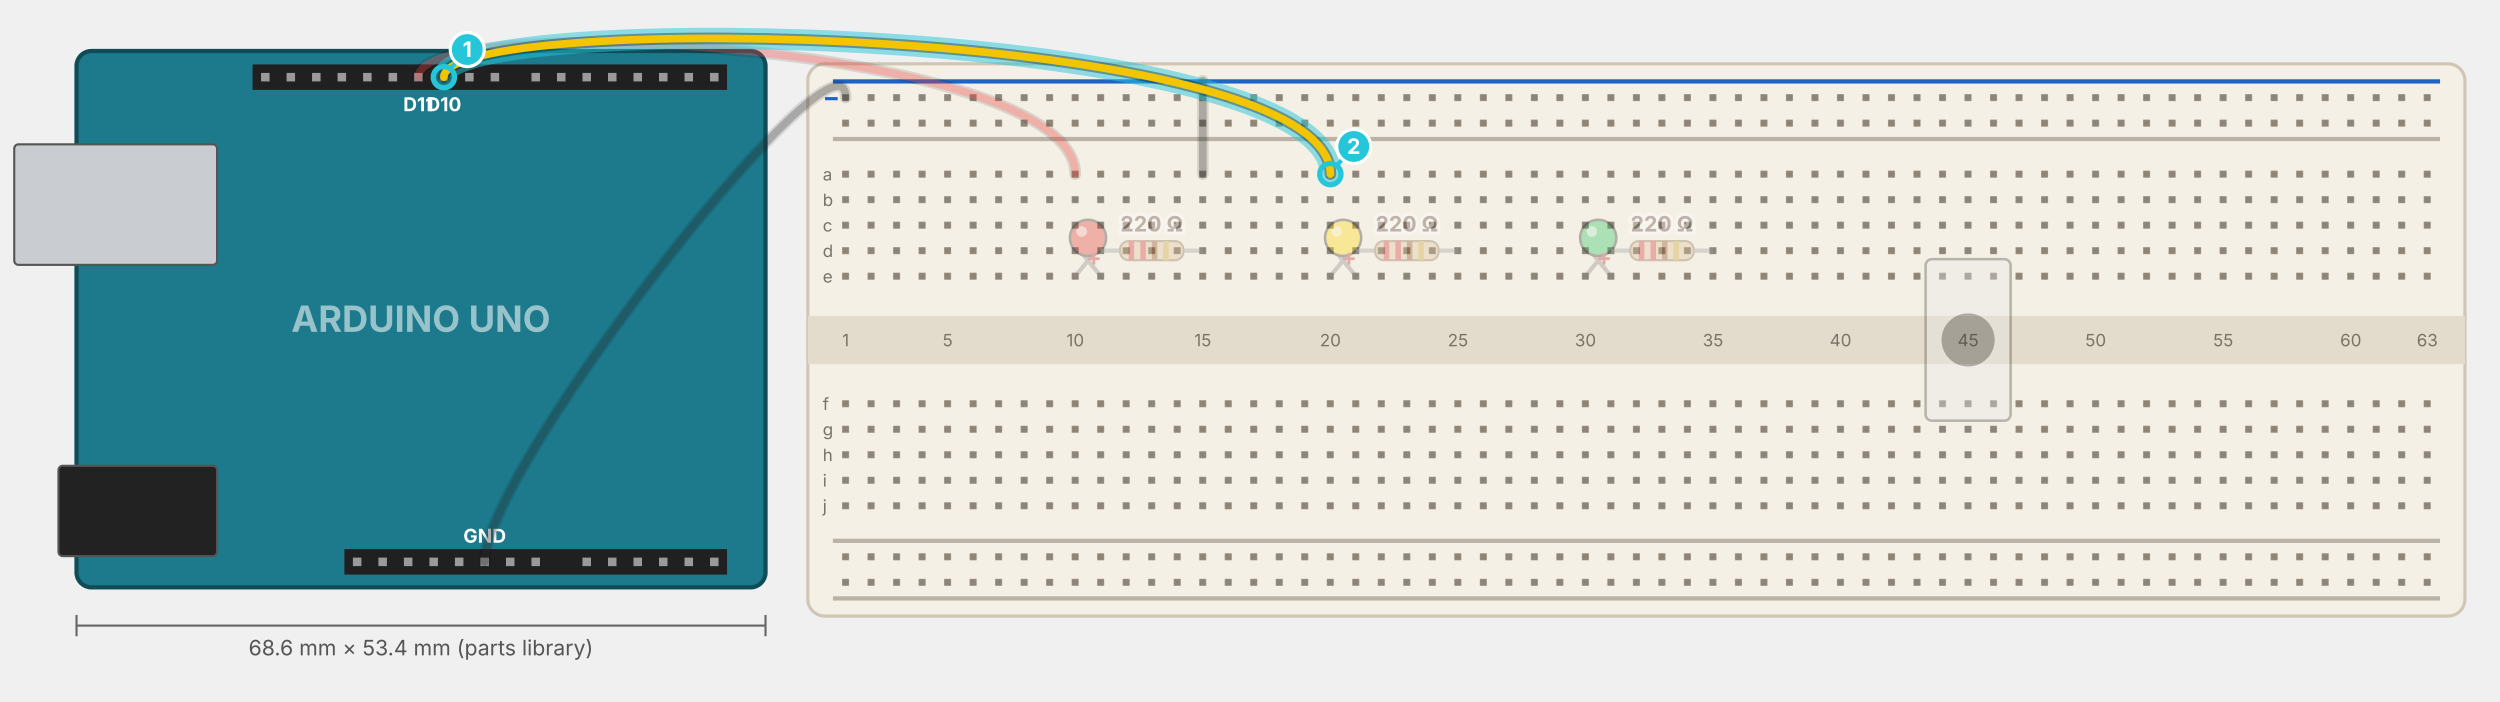
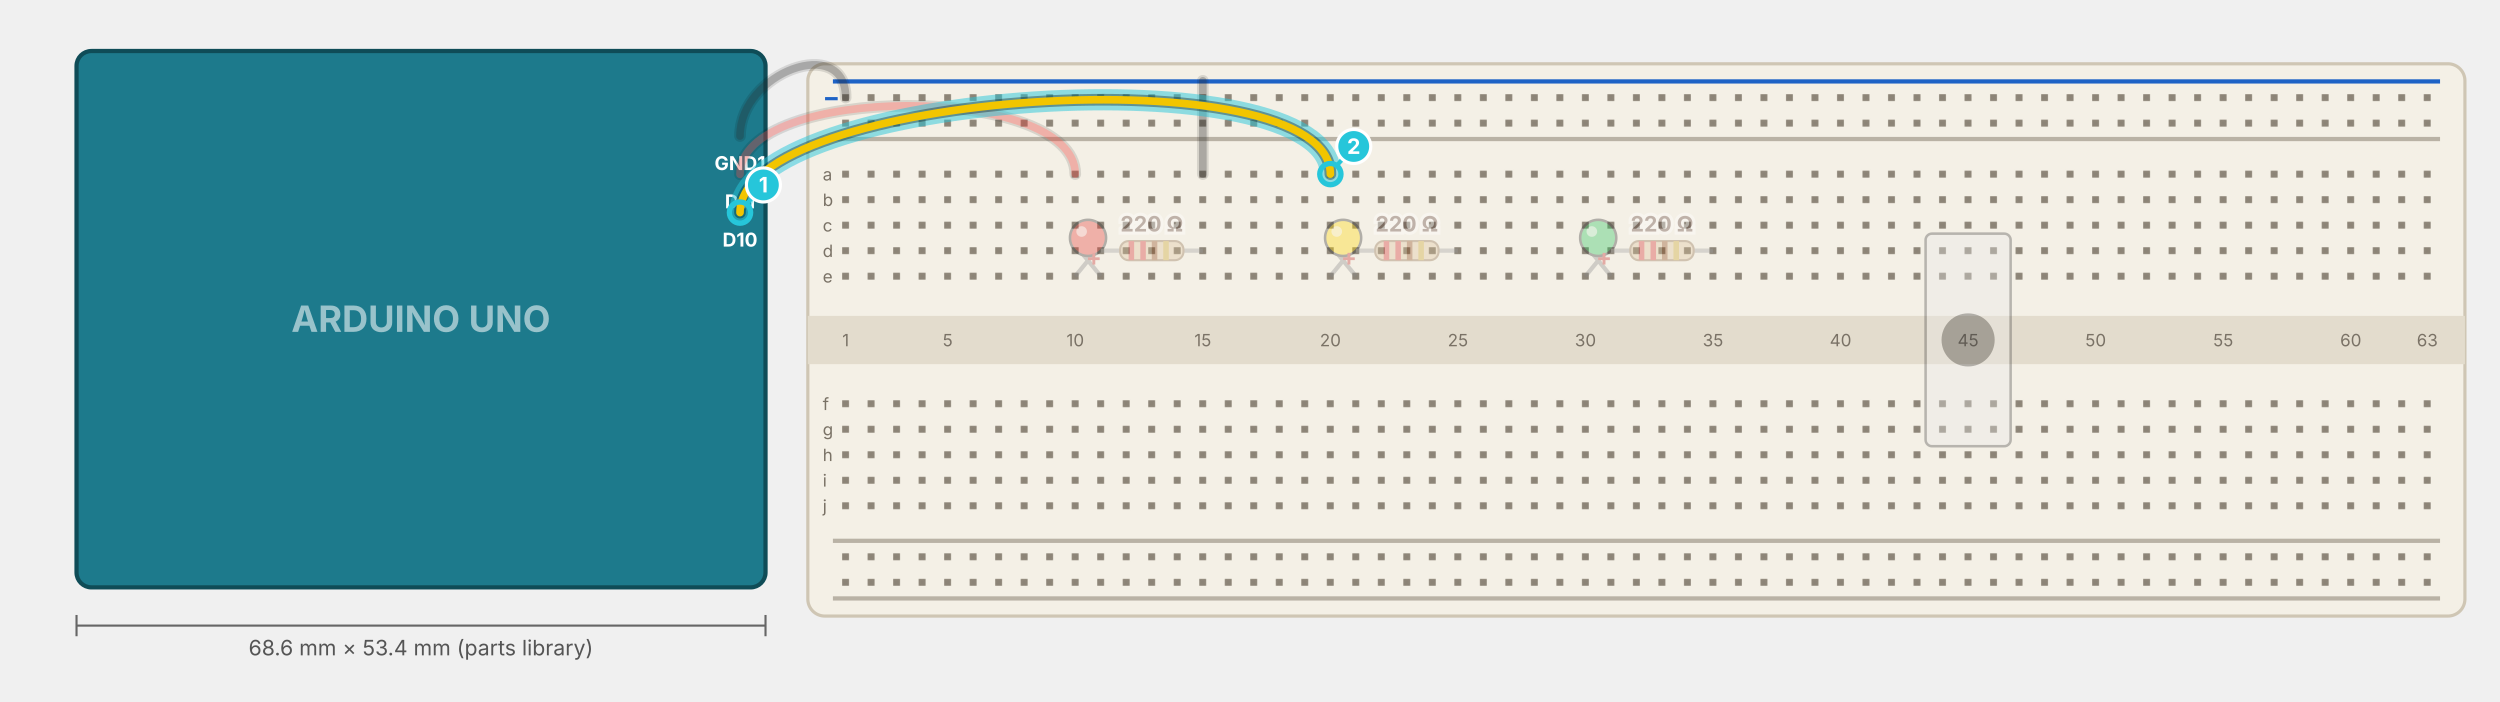
<svg xmlns="http://www.w3.org/2000/svg" viewBox="0 0 1176 330" font-family="system-ui,-apple-system,Segoe UI,sans-serif">
  <rect x="36" y="24" width="324.1" height="252.3" rx="7" fill="#1d7a8c" stroke="#0f4c57" stroke-width="2" />
-   <rect x="6.7" y="67.9" width="95.4" height="56.7" rx="2" fill="#c9ccd1" stroke="#555" />
-   <rect x="27.5" y="219.1" width="74.6" height="42.5" rx="2" fill="#222" stroke="#555" />
-   <rect x="118.8" y="30.3" width="223.2" height="12.0" fill="#202020" />
-   <rect x="162.0" y="258.3" width="180.0" height="12.0" fill="#202020" />
-   <rect x="166.0" y="262.3" width="4" height="4" fill="#9a9a9a" />
-   <rect x="178.0" y="262.3" width="4" height="4" fill="#9a9a9a" />
-   <rect x="190.0" y="262.3" width="4" height="4" fill="#9a9a9a" />
-   <rect x="202.0" y="262.3" width="4" height="4" fill="#9a9a9a" />
-   <rect x="214.0" y="262.3" width="4" height="4" fill="#9a9a9a" />
-   <rect x="226.0" y="262.3" width="4" height="4" fill="#9a9a9a" />
-   <rect x="238.0" y="262.3" width="4" height="4" fill="#9a9a9a" />
-   <rect x="250.0" y="262.3" width="4" height="4" fill="#9a9a9a" />
-   <rect x="274.0" y="262.3" width="4" height="4" fill="#9a9a9a" />
-   <rect x="286.0" y="262.3" width="4" height="4" fill="#9a9a9a" />
-   <rect x="298.0" y="262.3" width="4" height="4" fill="#9a9a9a" />
-   <rect x="310.0" y="262.3" width="4" height="4" fill="#9a9a9a" />
-   <rect x="322.0" y="262.3" width="4" height="4" fill="#9a9a9a" />
-   <rect x="334.0" y="262.3" width="4" height="4" fill="#9a9a9a" />
-   <rect x="334.0" y="34.3" width="4" height="4" fill="#9a9a9a" />
-   <rect x="322.0" y="34.3" width="4" height="4" fill="#9a9a9a" />
-   <rect x="310.0" y="34.3" width="4" height="4" fill="#9a9a9a" />
-   <rect x="298.0" y="34.3" width="4" height="4" fill="#9a9a9a" />
-   <rect x="286.0" y="34.3" width="4" height="4" fill="#9a9a9a" />
-   <rect x="274.0" y="34.3" width="4" height="4" fill="#9a9a9a" />
-   <rect x="262.0" y="34.3" width="4" height="4" fill="#9a9a9a" />
-   <rect x="250.0" y="34.3" width="4" height="4" fill="#9a9a9a" />
-   <rect x="230.8" y="34.3" width="4" height="4" fill="#9a9a9a" />
-   <rect x="218.8" y="34.3" width="4" height="4" fill="#9a9a9a" />
-   <rect x="206.8" y="34.3" width="4" height="4" fill="#9a9a9a" />
-   <rect x="194.8" y="34.3" width="4" height="4" fill="#9a9a9a" />
-   <rect x="182.8" y="34.3" width="4" height="4" fill="#9a9a9a" />
-   <rect x="170.8" y="34.3" width="4" height="4" fill="#9a9a9a" />
-   <rect x="158.8" y="34.3" width="4" height="4" fill="#9a9a9a" />
-   <rect x="146.8" y="34.3" width="4" height="4" fill="#9a9a9a" />
-   <rect x="134.8" y="34.3" width="4" height="4" fill="#9a9a9a" />
-   <rect x="122.8" y="34.3" width="4" height="4" fill="#9a9a9a" />
  <text x="198.0" y="156.1" text-anchor="middle" font-size="17" font-weight="700" fill="#ffffff" opacity=".55">ARDUINO UNO</text>
-   <text x="208.8" y="52.3" text-anchor="middle" font-size="9" font-weight="700" fill="#fff">D10</text>
-   <text x="196.8" y="52.3" text-anchor="middle" font-size="9" font-weight="700" fill="#fff">D11</text>
-   <text x="228.0" y="255.3" text-anchor="middle" font-size="9" font-weight="700" fill="#fff">GND</text>
+   <text x="348.1" y="116.0" text-anchor="middle" font-size="9" font-weight="700" fill="#fff">D10</text>
+   <text x="348.1" y="98.0" text-anchor="middle" font-size="9" font-weight="700" fill="#fff">D11</text>
+   <text x="348.1" y="80.0" text-anchor="middle" font-size="9" font-weight="700" fill="#fff">GND1</text>
  <path d="M36 289.283v10M360.1 289.283v10M36 294.283H360.1" stroke="#666" fill="none" />
  <text x="198.0" y="308.283" text-anchor="middle" font-size="10" fill="#555">68.6 mm × 53.4 mm (parts library)</text>
  <rect x="380" y="30" width="779.5" height="259.8" rx="8" fill="#f4f0e6" stroke="#cfc6b4" stroke-width="1.5" />
  <rect x="380" y="148.6" width="779.5" height="22.7" fill="#e3dccd" />
  <pattern id="holes" x="391.76" y="75.92" width="12" height="12" patternUnits="userSpaceOnUse">
    <rect x="4.4" y="4.4" width="3.2" height="3.2" fill="#8c8477" />
  </pattern>
  <rect x="391.8" y="75.9" width="756" height="60" fill="url(#holes)" />
  <rect x="391.8" y="183.9" width="756" height="60" fill="url(#holes)" />
  <rect x="391.8" y="51.9" width="756" height="12" fill="url(#holes)" />
  <line x1="391.8" y1="65.4" x2="1147.8" y2="65.4" stroke="#b9b2a5" stroke-width="2" />
  <rect x="391.8" y="39.9" width="756" height="12" fill="url(#holes)" />
  <line x1="391.8" y1="38.3" x2="1147.8" y2="38.3" stroke="#1e63c6" stroke-width="2" />
  <text x="387" y="49.9" font-size="12" font-weight="700" fill="#1e63c6">−</text>
  <rect x="391.8" y="256.0" width="756" height="12" fill="url(#holes)" />
  <line x1="391.8" y1="254.4" x2="1147.8" y2="254.4" stroke="#b9b2a5" stroke-width="2" />
  <rect x="391.8" y="268.0" width="756" height="12" fill="url(#holes)" />
  <line x1="391.8" y1="281.5" x2="1147.8" y2="281.5" stroke="#b9b2a5" stroke-width="2" />
  <text x="397.8" y="162.9" text-anchor="middle" font-size="8" fill="#7a7266">1</text>
  <text x="445.8" y="162.9" text-anchor="middle" font-size="8" fill="#7a7266">5</text>
  <text x="505.8" y="162.9" text-anchor="middle" font-size="8" fill="#7a7266">10</text>
  <text x="565.8" y="162.9" text-anchor="middle" font-size="8" fill="#7a7266">15</text>
  <text x="625.8" y="162.9" text-anchor="middle" font-size="8" fill="#7a7266">20</text>
  <text x="685.8" y="162.9" text-anchor="middle" font-size="8" fill="#7a7266">25</text>
  <text x="745.8" y="162.9" text-anchor="middle" font-size="8" fill="#7a7266">30</text>
  <text x="805.8" y="162.9" text-anchor="middle" font-size="8" fill="#7a7266">35</text>
  <text x="865.8" y="162.9" text-anchor="middle" font-size="8" fill="#7a7266">40</text>
  <text x="925.8" y="162.9" text-anchor="middle" font-size="8" fill="#7a7266">45</text>
  <text x="985.8" y="162.9" text-anchor="middle" font-size="8" fill="#7a7266">50</text>
  <text x="1045.8" y="162.9" text-anchor="middle" font-size="8" fill="#7a7266">55</text>
  <text x="1105.8" y="162.9" text-anchor="middle" font-size="8" fill="#7a7266">60</text>
  <text x="1141.8" y="162.9" text-anchor="middle" font-size="8" fill="#7a7266">63</text>
  <text x="387" y="84.9" font-size="8" fill="#7a7266">a</text>
  <text x="387" y="96.9" font-size="8" fill="#7a7266">b</text>
  <text x="387" y="108.9" font-size="8" fill="#7a7266">c</text>
  <text x="387" y="120.9" font-size="8" fill="#7a7266">d</text>
  <text x="387" y="132.9" font-size="8" fill="#7a7266">e</text>
  <text x="387" y="192.9" font-size="8" fill="#7a7266">f</text>
  <text x="387" y="204.9" font-size="8" fill="#7a7266">g</text>
  <text x="387" y="216.9" font-size="8" fill="#7a7266">h</text>
  <text x="387" y="228.9" font-size="8" fill="#7a7266">i</text>
  <text x="387" y="240.9" font-size="8" fill="#7a7266">j</text>
-   <g opacity=".35">
+   <g class="ps-old" opacity=".35">
    <path d="M505.8 129.9L514.8 118.9M517.8 129.9L508.8 118.9" stroke="#8a8a8a" stroke-width="2" fill="none" />
    <circle cx="511.8" cy="111.9" r="8.5" fill="#E53935" stroke="#333" stroke-width="1.2" />
    <circle cx="508.8" cy="108.9" r="2.5" fill="#fff" opacity=".6" />
    <text x="510.8" y="124.9" font-size="11" font-weight="700" fill="#c62828">+</text>
    <line x1="517.8" y1="117.9" x2="565.8" y2="117.9" stroke="#9e9e9e" stroke-width="2" />
    <g transform="translate(541.8 117.9) rotate(0.0)">
      <rect x="-14.9" y="-4.5" width="29.8" height="9" rx="4" fill="#dcc29a" stroke="#8d6e4a" />
      <rect x="-10.9" y="-4.5" width="2.6" height="9" fill="#d32f2f" />
      <rect x="-5.4" y="-4.5" width="2.6" height="9" fill="#d32f2f" />
      <rect x="0.0" y="-4.5" width="2.6" height="9" fill="#8b4513" />
      <rect x="5.4" y="-4.5" width="2.6" height="9" fill="#c9a227" />
    </g>
    <text x="541.8" y="108.9" text-anchor="middle" font-size="10" font-weight="700" fill="#5d4037" paint-order="stroke" stroke="#fff" stroke-width="3">220 Ω</text>
    <path d="M625.8 129.9L634.8 118.9M637.8 129.9L628.8 118.9" stroke="#8a8a8a" stroke-width="2" fill="none" />
    <circle cx="631.8" cy="111.9" r="8.5" fill="#FFD600" stroke="#333" stroke-width="1.2" />
    <circle cx="628.8" cy="108.9" r="2.5" fill="#fff" opacity=".6" />
    <text x="630.8" y="124.9" font-size="11" font-weight="700" fill="#c62828">+</text>
    <line x1="637.8" y1="117.9" x2="685.8" y2="117.9" stroke="#9e9e9e" stroke-width="2" />
    <g transform="translate(661.8 117.9) rotate(0.0)">
      <rect x="-14.9" y="-4.5" width="29.8" height="9" rx="4" fill="#dcc29a" stroke="#8d6e4a" />
      <rect x="-10.9" y="-4.5" width="2.6" height="9" fill="#d32f2f" />
      <rect x="-5.4" y="-4.5" width="2.6" height="9" fill="#d32f2f" />
      <rect x="0.0" y="-4.5" width="2.6" height="9" fill="#8b4513" />
      <rect x="5.4" y="-4.5" width="2.6" height="9" fill="#c9a227" />
    </g>
    <text x="661.8" y="108.9" text-anchor="middle" font-size="10" font-weight="700" fill="#5d4037" paint-order="stroke" stroke="#fff" stroke-width="3">220 Ω</text>
    <path d="M745.8 129.9L754.8 118.9M757.8 129.9L748.8 118.9" stroke="#8a8a8a" stroke-width="2" fill="none" />
    <circle cx="751.8" cy="111.9" r="8.5" fill="#24C45A" stroke="#333" stroke-width="1.2" />
    <circle cx="748.8" cy="108.9" r="2.5" fill="#fff" opacity=".6" />
    <text x="750.8" y="124.9" font-size="11" font-weight="700" fill="#c62828">+</text>
    <line x1="757.8" y1="117.9" x2="805.8" y2="117.9" stroke="#9e9e9e" stroke-width="2" />
    <g transform="translate(781.8 117.9) rotate(0.0)">
      <rect x="-14.9" y="-4.5" width="29.8" height="9" rx="4" fill="#dcc29a" stroke="#8d6e4a" />
      <rect x="-10.9" y="-4.5" width="2.6" height="9" fill="#d32f2f" />
      <rect x="-5.4" y="-4.5" width="2.6" height="9" fill="#d32f2f" />
      <rect x="0.0" y="-4.5" width="2.6" height="9" fill="#8b4513" />
      <rect x="5.4" y="-4.5" width="2.6" height="9" fill="#c9a227" />
    </g>
    <text x="781.8" y="108.9" text-anchor="middle" font-size="10" font-weight="700" fill="#5d4037" paint-order="stroke" stroke="#fff" stroke-width="3">220 Ω</text>
-     <rect x="905.8" y="121.9" width="40.0" height="76.0" rx="3" fill="#e9e9e9" stroke="#444" stroke-width="1.2" />
+     <rect x="905.8" y="109.9" width="40.0" height="100.0" rx="3" fill="#e9e9e9" stroke="#444" stroke-width="1.2" />
    <circle cx="925.8" cy="159.9" r="12.5" fill="#333" />
-     <path d="M228.0 264.3C228.0 219.9 397.8 4.0 397.8 45.9" stroke="#0005" stroke-width="5.5" fill="none" stroke-linecap="round" />
-     <path d="M228.0 264.3C228.0 219.9 397.8 4.0 397.8 45.9" stroke="#222222" stroke-width="3.6" fill="none" stroke-linecap="round" />
-     <path d="M196.8 36.3C196.8 4.0 505.8 20.8 505.8 81.9" stroke="#0005" stroke-width="5.5" fill="none" stroke-linecap="round" />
-     <path d="M196.8 36.3C196.8 4.0 505.8 20.8 505.8 81.9" stroke="#E53935" stroke-width="3.6" fill="none" stroke-linecap="round" />
+     <path d="M348.1 64.0C348.1 34.0 397.8 15.9 397.8 45.9" stroke="#0005" stroke-width="5.5" fill="none" stroke-linecap="round" />
+     <path d="M348.1 64.0C348.1 34.0 397.8 15.9 397.8 45.9" stroke="#222222" stroke-width="3.6" fill="none" stroke-linecap="round" />
+     <path d="M348.1 82.0C348.1 39.1 505.8 39.0 505.8 81.9" stroke="#0005" stroke-width="5.5" fill="none" stroke-linecap="round" />
+     <path d="M348.1 82.0C348.1 39.1 505.8 39.0 505.8 81.9" stroke="#E53935" stroke-width="3.6" fill="none" stroke-linecap="round" />
    <path d="M565.8 81.9C565.8 57.9 565.8 21.9 565.8 45.9" stroke="#0005" stroke-width="5.5" fill="none" stroke-linecap="round" />
    <path d="M565.8 81.9C565.8 57.9 565.8 21.9 565.8 45.9" stroke="#222222" stroke-width="3.6" fill="none" stroke-linecap="round" />
  </g>
-   <path d="M208.8 36.3C208.8 4.0 625.8 11.9 625.8 81.9" stroke="#26c6da" stroke-width="10" fill="none" stroke-linecap="round" opacity=".5" />
-   <path d="M208.8 36.3C208.8 4.0 625.8 11.9 625.8 81.9" stroke="#0005" stroke-width="5.5" fill="none" stroke-linecap="round" />
-   <path d="M208.8 36.3C208.8 4.0 625.8 11.9 625.8 81.9" stroke="#F2C500" stroke-width="3.6" fill="none" stroke-linecap="round" />
-   <circle cx="208.8" cy="36.3" r="5" fill="none" stroke="#26c6da" stroke-width="2.5" />
-   <line x1="211.8" y1="32.3" x2="219.8" y2="23.3" stroke="#26c6da" stroke-width="2" />
-   <circle cx="219.8" cy="23.3" r="8" fill="#26c6da" stroke="#fff" stroke-width="1.5" />
-   <text x="219.8" y="26.8" text-anchor="middle" font-size="10" font-weight="700" fill="#fff">1</text>
-   <circle cx="625.8" cy="81.9" r="5" fill="none" stroke="#26c6da" stroke-width="2.5" />
-   <line x1="628.8" y1="77.9" x2="636.8" y2="68.9" stroke="#26c6da" stroke-width="2" />
-   <circle cx="636.8" cy="68.9" r="8" fill="#26c6da" stroke="#fff" stroke-width="1.5" />
-   <text x="636.8" y="72.4" text-anchor="middle" font-size="10" font-weight="700" fill="#fff">2</text>
+   <g class="ps-new" data-anim="wire" data-id="wire_yellow_signal">
+     <path d="M348.1 100.0C348.1 42.7 625.8 24.6 625.8 81.9" stroke="#26c6da" stroke-width="10" fill="none" stroke-linecap="round" opacity=".5" />
+     <path d="M348.1 100.0C348.1 42.7 625.8 24.6 625.8 81.9" stroke="#0005" stroke-width="5.5" fill="none" stroke-linecap="round" />
+     <path d="M348.1 100.0C348.1 42.7 625.8 24.6 625.8 81.9" stroke="#F2C500" stroke-width="3.6" fill="none" stroke-linecap="round" />
+   </g>
+   <g class="ps-marks">
+     <circle cx="348.1" cy="100.0" r="5" fill="none" stroke="#26c6da" stroke-width="2.5" />
+     <line x1="351.1" y1="96.0" x2="359.1" y2="87.0" stroke="#26c6da" stroke-width="2" />
+     <circle cx="359.1" cy="87.0" r="8" fill="#26c6da" stroke="#fff" stroke-width="1.5" />
+     <text x="359.1" y="90.5" text-anchor="middle" font-size="10" font-weight="700" fill="#fff">1</text>
+     <circle cx="625.8" cy="81.9" r="5" fill="none" stroke="#26c6da" stroke-width="2.5" />
+     <line x1="628.8" y1="77.9" x2="636.8" y2="68.9" stroke="#26c6da" stroke-width="2" />
+     <circle cx="636.8" cy="68.9" r="8" fill="#26c6da" stroke="#fff" stroke-width="1.5" />
+     <text x="636.8" y="72.4" text-anchor="middle" font-size="10" font-weight="700" fill="#fff">2</text>
+   </g>
</svg>
